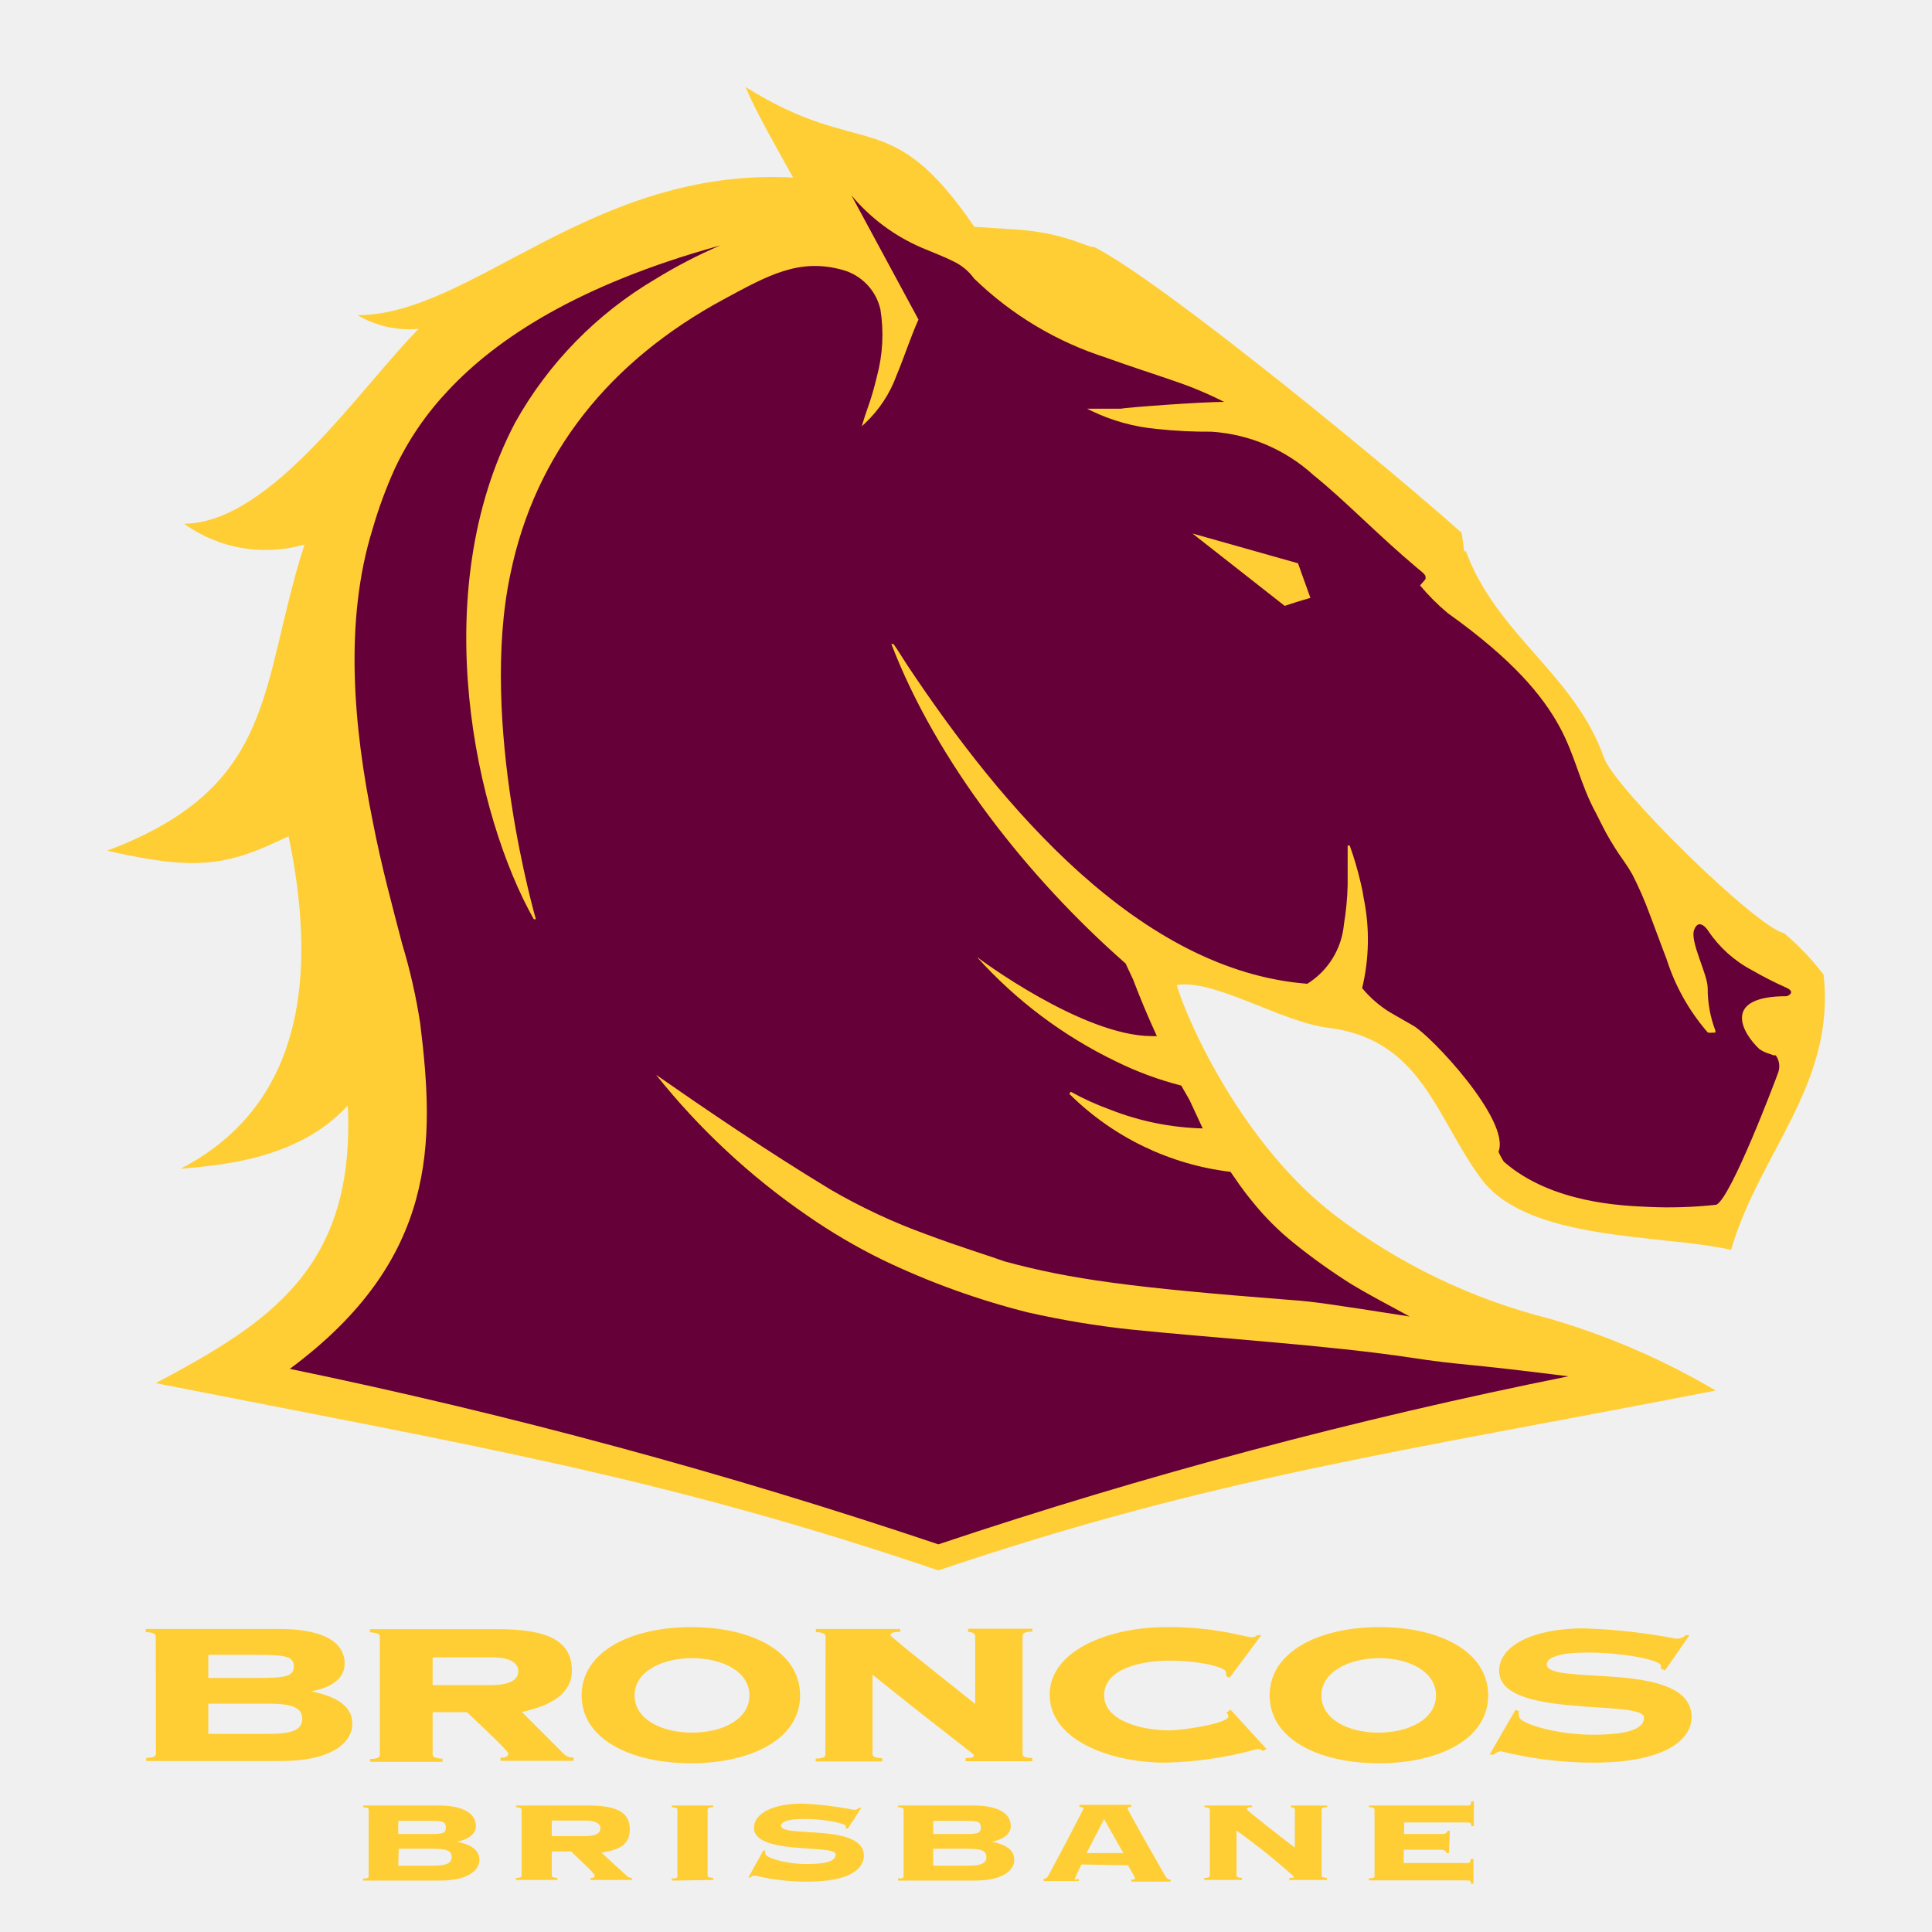
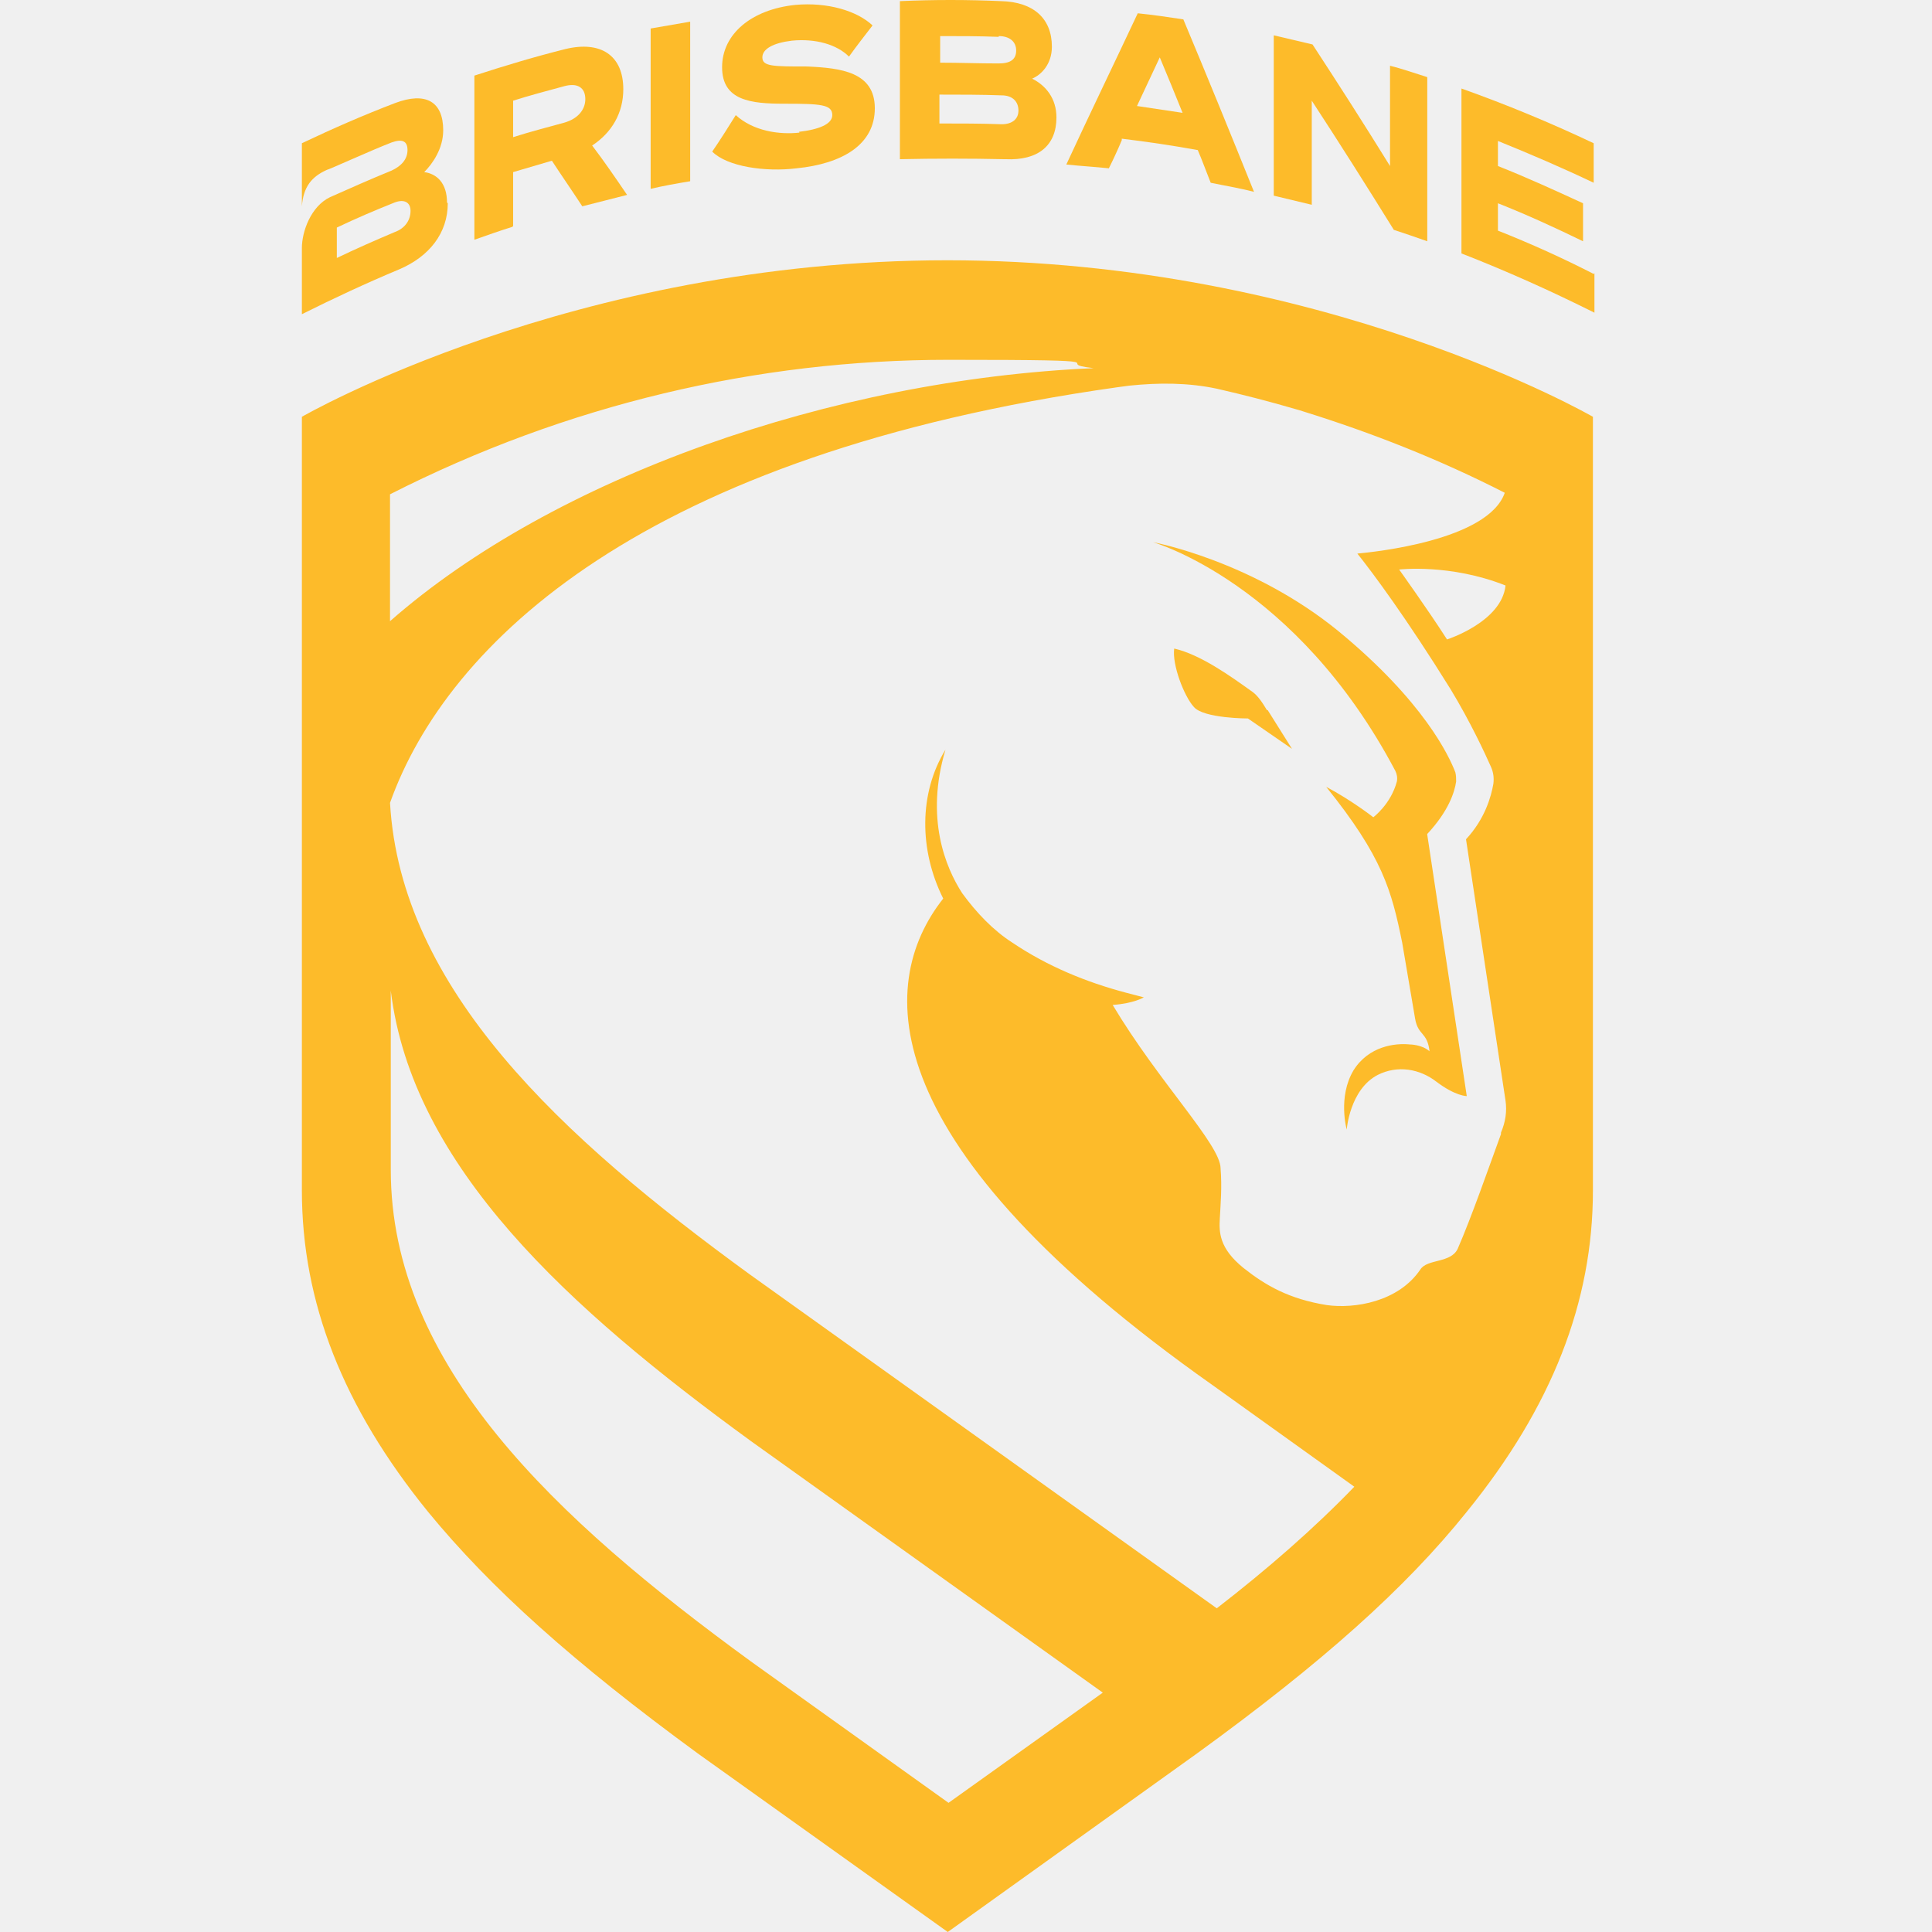
- <svg xmlns="http://www.w3.org/2000/svg" clip-rule="evenodd" fill-rule="evenodd" stroke-linejoin="round" stroke-miterlimit="1.414" viewBox="0 0 100 100">
-   <path d="m76.287 93.237v1.285h-.128c0-.16-.064-.192-.182-.192h-3.299v.599h1.938c.215 0 .279-.075.322-.171h.107l-.053 1.157h-.129c0-.108-.107-.172-.321-.172h-1.885v.686h3.287c.108 0 .151 0 .183-.214h.139v1.285h-.128c0-.14-.054-.171-.171-.171h-5.11v-.107c.257 0 .289-.054.289-.108v-3.427c0-.075 0-.128-.289-.15v-.085h5.12c.107 0 .15 0 .182-.215zm-36.672 2.549a.314.314 0 0 0 0 .161c0 .214 1.07.536 2.142.536 1.071 0 1.499-.172 1.499-.504 0-.535-4.231.053-4.231-1.371 0-.75.986-1.253 2.485-1.253.899.037 1.795.144 2.678.322a.411.411 0 0 0 .289-.108h.107l-.696 1.071h-.107v-.107c0-.171-1.178-.386-2.143-.386-.963 0-1.21.183-1.21.354 0 .642 4.285-.15 4.285 1.553 0 .642-.675 1.339-2.892 1.339a11.277 11.277 0 0 1 -2.763-.322.38.38 0 0 0 -.215.107h-.107l.771-1.392zm18.935-2.367v.107c-.106 0-.182 0-.182.086s1.254 2.281 1.929 3.459c.107.183.16.215.288.215v.107h-2.035v-.107c.14 0 .194 0 .194-.075 0-.076-.322-.568-.353-.664l-2.411-.043a6.81 6.81 0 0 0 -.321.674c-.095.232 0 .076.182.076v.106h-1.821v-.106a.292.292 0 0 0 .247-.183c.107-.171 1.82-3.427 1.82-3.47 0-.042-.107-.064-.214-.075v-.107zm-35.847.033c1.07 0 1.928.299 1.928 1.07 0 .429-.429.707-.996.804.685.128 1.178.396 1.178.943 0 .546-.6 1.07-2.057 1.07h-3.963v-.107c.257 0 .289-.054.289-.107v-3.448c0-.065 0-.108-.289-.14v-.085zm27.687 0c1.07 0 1.928.299 1.928 1.07 0 .429-.429.707-.997.804.686.128 1.178.396 1.178.943 0 .546-.6 1.07-2.056 1.07h-3.963v-.107c.257 0 .289-.054.289-.107v-3.448c0-.065 0-.108-.289-.14v-.085zm-13.475 0v.085c-.257 0-.289.075-.289.14v3.394c0 .064 0 .107.289.13v.106l-2.142.032v-.107c.257 0 .289-.054.289-.107v-3.448c0-.065 0-.108-.289-.14v-.085zm-6.458 0c1.521 0 2.142.385 2.142 1.231s-.61 1.071-1.468 1.21l1.286 1.178c.073.083.179.13.289.13v.106h-2.142v-.106c.139 0 .214 0 .214-.13 0-.128-1.07-1.07-1.21-1.242h-1.007v1.242c0 .064 0 .107.289.13v.106h-2.142v-.106c.257 0 .289-.066.289-.13v-3.394c0-.065 0-.108-.289-.14v-.085zm34.349 0v.085c-.214 0-.278.053-.278.107s1.767 1.435 2.495 1.992v-1.959c0-.087-.076-.13-.214-.14v-.085h1.885v.085c-.258 0-.289.075-.289.14v3.394c0 .064 0 .107.278.13v.106h-1.949v-.106c.182 0 .235 0 .235-.076a35.907 35.907 0 0 0 -2.967-2.378v2.324c0 .064 0 .107.279.13v.106h-1.949v-.106c.257 0 .289-.066.289-.13v-3.394c0-.065 0-.108-.279-.14v-.085zm-42.446 3.116c.728 0 1.017-.107 1.017-.45 0-.342-.289-.428-1.006-.428h-1.736l-.021.878zm27.687 0c.718 0 1.007-.107 1.007-.45 0-.342-.289-.428-1.007-.428h-1.746v.878zm8.097-.653-.996-1.756-.91 1.756zm-27.869-.879c.611 0 .803-.182.803-.396s-.182-.407-.792-.407h-1.725v.803zm-8.269-.107c.889 0 1.071 0 1.071-.343 0-.342-.214-.342-1.071-.342h-1.392v.685zm27.687 0c.878 0 1.072 0 1.072-.343 0-.342-.215-.342-1.072-.342h-1.392v.685zm27.334-7.175c0-2.282-2.518-3.535-5.624-3.535-3.105 0-5.687 1.253-5.687 3.535 0 2.281 2.571 3.512 5.655 3.512 3.085 0 5.656-1.231 5.656-3.512zm-35.614 0c0-2.282-2.526-3.535-5.633-3.535-3.106 0-5.676 1.253-5.676 3.535 0 2.281 2.57 3.512 5.655 3.512 3.084 0 5.654-1.231 5.654-3.512zm23.874-3.118-1.649 2.207-.182-.107a.465.465 0 0 0 0-.182c0-.268-1.392-.6-2.935-.6-1.542 0-3.373.46-3.373 1.788s1.928 1.821 3.395 1.821c.642 0 3.042-.353 3.042-.728 0-.075-.065-.128-.107-.192l.214-.151 1.863 2.036-.214.107c-.054-.107-.128-.107-.256-.107-1.551.43-3.148.668-4.756.707-2.892 0-5.998-1.179-5.998-3.514 0-2.334 3.149-3.502 6.009-3.502a16.653 16.653 0 0 1 3.213.279c.707.138 1.07.246 1.253.246a.403.403 0 0 0 .267-.108zm22.16 0-1.263 1.821-.214-.085v-.15c0-.322-2.068-.686-3.771-.686-1.702 0-2.141.321-2.141.611 0 1.146 7.497-.279 7.497 2.731 0 1.071-1.178 2.357-5.119 2.357a20.06 20.06 0 0 1 -4.756-.59.598.598 0 0 0 -.364.172h-.215l1.339-2.314.183.064a.594.594 0 0 0 0 .278c0 .355 1.928.943 3.823.943 1.896 0 2.646-.321 2.646-.889 0-.963-7.498.107-7.498-2.42 0-1.286 1.735-2.196 4.392-2.196a30.4 30.4 0 0 1 4.776.536.685.685 0 0 0 .493-.183zm-61.66-.31c2.678 0 3.813.664 3.813 2.142 0 1.179-1.071 1.821-2.592 2.142l2.142 2.142a.677.677 0 0 0 .536.215v.171h-3.781v-.161c.257 0 .407-.064.407-.214s-1.927-1.927-2.143-2.142h-1.777v2.175c0 .107.053.214.514.235v.161h-3.748v-.151c.449 0 .503-.107.503-.235v-6.083c0-.108-.065-.215-.515-.236v-.161zm27.644-.022v.151c-.449 0-.503.107-.503.235v6.073c0 .107 0 .214.503.235v.161h-3.449v-.161c.321 0 .429-.053.429-.138 0-.087-.461-.343-5.249-4.178v4.091c0 .108.054.215.504.237v.16h-3.449v-.15c.45 0 .504-.107.504-.236l.01-6.072c0-.107-.054-.214-.503-.236v-.161h4.37v.15c-.429 0-.514.086-.514.171 0 .087 3.138 2.549 4.391 3.557v-3.493c0-.16-.129-.213-.364-.235v-.161zm-38.976.011c1.96 0 3.385.515 3.385 1.8 0 .792-.75 1.264-1.746 1.424 1.21.246 2.142.707 2.142 1.682s-1.071 1.928-3.663 1.928h-7.004v-.161c.428 0 .503-.107.503-.236l-.011-6.04c0-.107-.053-.214-.515-.236v-.161zm-.589 5.431c1.285 0 1.778-.214 1.778-.782s-.503-.783-1.778-.783h-3.084v1.565zm54.528-1.992c0-1.233 1.456-1.928 2.999-1.928 1.542 0 2.934.695 2.934 1.928 0 1.231-1.414 1.927-2.977 1.927-1.564 0-2.956-.696-2.956-1.927zm-35.549 0c0-1.233 1.404-1.928 2.978-1.928 1.575 0 2.967.695 2.967 1.928 0 1.231-1.382 1.927-2.967 1.927-1.586 0-2.978-.696-2.978-1.927zm-7.412-.536c1.072 0 1.393-.343 1.393-.718s-.321-.717-1.393-.717h-3.041v1.435zm-12.188-.365c1.564 0 1.96-.085 1.96-.599s-.396-.6-1.96-.6h-2.463v1.199zm75.542-14.887a37.415 37.415 0 0 0 -8.568-3.706 30.753 30.753 0 0 1 -11.119-5.355c-4.766-3.642-7.626-9.983-8.193-11.921 1.949-.322 5.441 1.928 7.861 2.217 4.821.6 5.57 4.67 7.873 7.776 2.388 3.299 9.318 2.891 12.959 3.716 1.458-5.034 5.42-8.568 4.788-14.244a13.618 13.618 0 0 0 -2.035-2.142c-1.435-.301-8.783-7.498-9.339-9.105-1.5-4.284-5.57-6.351-7.155-10.71l-.064.086-.139-.996c-3.395-3.054-15.424-12.982-19.033-14.803h-.139l-.9-.321a11.406 11.406 0 0 0 -2.839-.567l-2.313-.151c-4.391-6.426-5.783-3.427-11.846-7.24.579 1.371 1.65 3.213 2.464 4.691-10.389-.557-16.602 7.112-22.546 7.123.956.562 2.065.81 3.17.707-2.999 2.999-7.626 10.046-12.146 10.089a7.228 7.228 0 0 0 6.234 1.072c-2.357 7.304-1.339 12.509-10.218 15.85 4.712 1.072 6.213.783 9.393-.749 1.339 6.426 1.178 13.71-5.591 17.212 2.035-.182 6.105-.471 8.655-3.278.406 8.462-4.124 11.279-9.94 14.374 16.28 3.213 26.273 4.852 40.508 9.694 14.266-4.831 23.905-6.127 40.218-9.308z" fill="#ffce34" />
-   <path d="m67.184 31.137c-.686.214-.686.225-.686.225l-4.777-3.749 5.463 1.543.642 1.789zm-16.623 18.391c.057.053 5.471 4.101 9.061 4.101h.257a46.107 46.107 0 0 1 -1.232-2.934l-.386-.825c-5.055-4.434-9.789-10.453-12.124-16.537h.108l.192.279.536.835c4.883 7.337 12.016 15.798 20.692 16.473a4.052 4.052 0 0 0 1.897-3.085 14.17 14.17 0 0 0 .192-2.035v-2.035h.107c.227.631.417 1.275.567 1.927.068.269.121.541.161.815a10.7 10.7 0 0 1 -.085 4.637c.403.489.885.91 1.425 1.243l1.209.696c.89.482 5.067 4.906 4.424 6.533.086.194.172.354.279.515 2.484 2.174 6.218 2.276 7.412 2.335 1.193.059 2.389.022 3.576-.107.75-.289 3.111-6.559 3.214-6.855a.968.968 0 0 0 -.129-.879h-.107l-.236-.085a1.634 1.634 0 0 1 -.513-.247c-.889-.835-1.961-2.73 1.424-2.73.107-.033.45-.215 0-.429a19.647 19.647 0 0 1 -1.789-.911 6.21 6.21 0 0 1 -2.27-2.034c-.044-.076-.483-.697-.729-.076-.247.622.7 2.296.696 3.042a6.064 6.064 0 0 0 .397 2.185v.108h-.107c-.093.01-.186.01-.279 0a10.733 10.733 0 0 1 -2.142-3.813c-.3-.772-.589-1.586-.878-2.335a18.479 18.479 0 0 0 -.889-2.035 7.062 7.062 0 0 0 -.429-.675c-.338-.475-.65-.968-.932-1.478a38.408 38.408 0 0 1 -.503-.986c-.856-1.553-1.071-2.998-1.928-4.551-.856-1.554-2.367-3.417-5.762-5.838a11.245 11.245 0 0 1 -1.435-1.435l.278-.322a.293.293 0 0 0 0-.15c0-.107-.375-.385-.375-.385-2.131-1.789-3.78-3.535-5.419-4.852a8.677 8.677 0 0 0 -5.292-2.249 24.339 24.339 0 0 1 -2.805-.14 9.818 9.818 0 0 1 -3.406-.942l-.215-.107h1.736c.29-.065 4.155-.353 5.354-.353a19.107 19.107 0 0 0 -2.549-1.071c-1.103-.386-2.302-.761-3.534-1.211a17.461 17.461 0 0 1 -6.855-4.102 2.784 2.784 0 0 0 -1.071-.889c-.46-.236-1.017-.44-1.639-.706a9.754 9.754 0 0 1 -3.641-2.71l3.47 6.426c-.417.932-.739 1.949-1.135 2.891a6.405 6.405 0 0 1 -1.639 2.485l-.161.15.065-.214c.236-.782.428-1.146.717-2.357a8.324 8.324 0 0 0 .183-3.48 2.758 2.758 0 0 0 -1.928-2.035c-2.26-.643-3.878.267-6.159 1.5-5.923 3.191-9.779 7.989-11.064 14.223-1.639 7.712 1.318 17.876 1.318 17.876h-.108c-2.977-5.248-5.623-16.847-.964-25.706a19.859 19.859 0 0 1 7.252-7.422 25.88 25.88 0 0 1 3.363-1.746c-7.359 2.035-11.568 4.82-14.074 7.498a15.412 15.412 0 0 0 -2.763 4.037 23.11 23.11 0 0 0 -1.157 3.139c-1.499 4.819-.965 10.335 0 15.101.46 2.39 1.06 4.564 1.532 6.384.406 1.344.717 2.715.931 4.102.75 6.106.943 12.189-6.748 17.887a287.913 287.913 0 0 1 33.568 9.083 270.046 270.046 0 0 1 32.613-8.697c-2.72-.343-4.038-.482-5.108-.59-1.072-.107-1.714-.171-3.107-.385-4.187-.632-10.272-1.017-14.417-1.446a46.41 46.41 0 0 1 -5.354-.889 39.641 39.641 0 0 1 -7.498-2.71 29.89 29.89 0 0 1 -3.92-2.303 36.323 36.323 0 0 1 -7.819-7.283c2.678 1.864 5.666 3.899 9.019 5.934a30.528 30.528 0 0 0 5.001 2.335c1.65.621 3.139 1.071 4.028 1.392 3.406.922 6.533 1.35 14.78 1.992 1.168.076 2.196.236 6.18.858-1.285-.697-2.164-1.157-2.999-1.661a31.11 31.11 0 0 1 -2.999-2.142 13.95 13.95 0 0 1 -2.142-2.142c-.524-.632-.878-1.178-1.135-1.543a14.242 14.242 0 0 1 -8.344-4.037l.075-.108c.66.364 1.348.675 2.057.932 1.522.597 3.138.923 4.773.965l-.682-1.468-.429-.75a17.19 17.19 0 0 1 -3.363-1.242 23.25 23.25 0 0 1 -7.218-5.419z" fill="#650038" fill-rule="nonzero" />
+ <svg xmlns="http://www.w3.org/2000/svg" width="150" height="150" viewBox="0 0 150 150" fill="none">
+   <g clip-path="url(#clip0_4487_41)">
+     <path d="M73.585 20.207C44.441 20.207 23.438 32.36 23.438 32.36V92.419C23.438 101.092 26.623 109.233 33.231 117.375C38.069 123.275 44.5 129.056 54.175 136.136L73.585 150L92.936 136.136C102.612 129.115 109.101 123.334 113.88 117.375C120.488 109.233 123.674 101.092 123.674 92.419V32.36C123.674 32.36 102.671 20.207 73.526 20.207H73.585ZM30.281 43.747C30.281 43.806 30.281 43.865 30.281 43.924V38.378C43.969 31.416 58.777 27.935 73.644 27.935C88.511 27.935 81.196 28.171 84.913 28.584C64.559 29.469 42.966 37.08 30.281 48.23V43.747ZM73.644 139.971L58.305 128.997C43.084 117.906 30.34 105.989 30.34 90.826V76.903C31.992 90.59 44.205 101.623 58.305 111.888L85.621 131.416L73.644 139.971ZM116.535 88.053C115.65 90.472 114.234 94.543 113.172 96.962C112.641 98.083 110.812 97.729 110.281 98.555C108.57 101.092 105.149 101.623 103.025 101.328C100.075 100.856 98.246 99.794 96.535 98.437C94.647 96.903 94.647 95.664 94.706 94.602C94.765 93.481 94.883 92.183 94.765 90.708C94.765 88.879 89.986 84.042 86.388 78.024C88.039 77.906 88.806 77.434 88.806 77.434C88.334 77.316 87.921 77.198 87.449 77.08C84.323 76.254 81.314 75.015 78.6 73.186C77.125 72.242 75.827 70.885 74.706 69.351C73.408 67.345 71.815 63.511 73.408 58.201C71.343 61.564 71.343 65.989 73.231 69.764C67.921 76.49 67.862 88.997 94.116 107.522L105.149 115.428C102.022 118.673 98.364 121.859 94.47 124.868L58.246 98.968C43.556 88.289 31.107 76.785 30.281 62.331C34.706 49.941 49.927 35.251 86.8 30.059L87.685 29.941C89.986 29.705 92.228 29.705 94.47 30.177C96.535 30.649 98.6 31.18 100.606 31.77C100.842 31.829 101.019 31.888 101.196 31.947C106.505 33.599 111.756 35.664 116.83 38.26C115.532 41.977 106.623 42.862 105.385 42.98C106.564 44.455 109.16 47.935 112.641 53.54C114.175 56.077 115.296 58.496 115.768 59.558C115.945 59.971 116.004 60.384 115.945 60.856C115.768 61.859 115.296 63.57 113.821 65.162C113.821 65.162 116.122 80.384 116.889 85.457C117.007 86.284 116.889 87.109 116.535 87.935V88.053ZM116.889 45.458C116.594 48.289 112.346 49.646 112.346 49.646C110.871 47.345 108.629 44.219 108.629 44.219C108.629 44.219 112.582 43.747 116.889 45.458Z" fill="#FDBB2A" />
+     <path d="M98.364 55.133C98.01 54.543 97.656 54.012 97.243 53.717C95.591 52.537 93.231 50.826 91.166 50.354C90.989 51.593 91.933 54.071 92.7 54.897C93.467 55.782 96.889 55.782 96.889 55.782L100.311 58.142L98.423 55.133H98.364Z" fill="#FDBB2A" />
+     <path d="M110.812 64.749C112.464 62.979 112.936 61.504 113.054 60.678C113.054 60.442 113.054 60.206 112.995 59.97C112.523 58.731 110.576 54.484 103.909 48.997C97.184 43.51 89.514 42.094 89.514 42.094C89.514 42.094 100.606 45.221 108.334 59.852C108.452 60.088 108.511 60.383 108.452 60.678C107.98 62.448 106.623 63.451 106.623 63.451C106.623 63.451 104.971 62.153 102.966 61.091C107.331 66.519 108.039 69.115 108.865 73.186L109.868 79.085C110.104 80.442 110.812 80.088 110.989 81.622C110.399 81.091 109.455 81.091 109.455 81.091C108.334 80.973 106.269 81.209 105.089 83.097C103.85 85.162 104.558 87.699 104.558 87.699C104.558 87.699 104.794 84.572 106.977 83.451C108.511 82.684 110.222 82.979 111.52 83.982C112.995 85.103 113.88 85.103 113.88 85.103L110.812 64.808V64.749Z" fill="#FDBB2A" />
+     <path d="M34.706 15.723C34.706 14.189 33.88 13.481 32.936 13.363C33.585 12.714 34.411 11.534 34.411 10.118C34.411 7.876 33.054 7.109 30.694 7.994C28.216 8.938 25.797 10 23.438 11.121C23.438 12.773 23.438 14.366 23.438 16.017C23.556 14.484 24.205 13.717 25.384 13.186C25.503 13.186 28.865 11.652 30.399 11.062C31.225 10.767 31.638 10.944 31.638 11.652C31.638 12.36 31.166 12.891 30.399 13.245C28.806 13.894 27.213 14.602 25.62 15.31C24.146 16.017 23.438 17.964 23.438 19.262C23.438 20.973 23.438 22.684 23.438 24.395C25.916 23.156 28.452 21.976 30.989 20.914C33.349 19.911 34.765 18.082 34.765 15.781L34.706 15.723ZM26.151 20.029C26.151 19.262 26.151 18.436 26.151 17.669C27.626 16.962 29.16 16.312 30.635 15.723C31.402 15.428 31.874 15.723 31.874 16.372C31.874 17.079 31.461 17.728 30.635 18.023C29.101 18.672 27.626 19.321 26.151 20.029Z" fill="#FDBB2A" />
+     <path d="M39.839 17.552C39.839 16.136 39.839 14.779 39.839 13.363C40.842 13.068 41.845 12.773 42.848 12.478C43.615 13.658 44.441 14.838 45.208 16.018C46.388 15.723 47.508 15.428 48.688 15.133C47.803 13.835 46.919 12.537 45.974 11.298C47.508 10.295 48.393 8.761 48.393 6.932C48.393 4.277 46.623 3.156 43.91 3.805C41.55 4.395 39.19 5.103 36.83 5.87C36.83 10.118 36.83 14.366 36.83 18.614C37.833 18.26 38.836 17.906 39.78 17.611L39.839 17.552ZM43.792 6.696C44.854 6.401 45.444 6.814 45.444 7.699C45.444 8.525 44.854 9.233 43.792 9.528C42.494 9.882 41.137 10.236 39.839 10.649C39.839 9.705 39.839 8.761 39.839 7.817C41.137 7.404 42.494 7.05 43.792 6.696Z" fill="#FDBB2A" />
+     <path d="M53.585 14.071C53.585 9.941 53.585 5.812 53.585 1.682C52.582 1.859 51.52 2.036 50.517 2.213C50.517 6.343 50.517 10.472 50.517 14.661C51.52 14.425 52.523 14.248 53.585 14.071Z" fill="#FDBB2A" />
+     <path d="M62.081 10.295C60.488 10.472 58.482 10.177 57.125 8.938C56.535 9.882 55.945 10.826 55.296 11.77C56.476 12.95 59.426 13.363 61.845 13.068C65.384 12.714 67.921 11.239 67.921 8.407C67.921 5.575 65.266 5.28 62.671 5.162C60.016 5.162 59.19 5.162 59.19 4.454C59.19 3.805 60.016 3.333 61.491 3.156C63.319 2.979 64.971 3.451 65.915 4.395C66.505 3.569 67.154 2.743 67.744 1.976C66.564 0.855 64.263 0.147 61.727 0.383C58.364 0.737 56.063 2.625 56.063 5.221C56.063 7.817 58.305 8.053 60.901 8.053C63.733 8.053 64.618 8.112 64.618 8.938C64.618 9.646 63.556 10.059 62.022 10.236L62.081 10.295Z" fill="#FDBB2A" />
+     <path d="M87.095 10.767C89.042 11.003 91.048 11.298 92.995 11.652C93.349 12.478 93.644 13.304 93.998 14.189C95.119 14.425 96.24 14.602 97.361 14.896C95.532 10.354 93.703 5.87 91.874 1.504C90.694 1.327 89.514 1.15 88.334 1.032C86.505 4.926 84.618 8.82 82.789 12.773C83.909 12.891 84.971 12.95 86.092 13.068C86.446 12.36 86.8 11.593 87.095 10.885V10.767ZM90.045 4.454C90.635 5.87 91.225 7.286 91.815 8.761C90.635 8.584 89.455 8.407 88.275 8.23C88.865 6.991 89.455 5.693 90.045 4.454Z" fill="#FDBB2A" />
+     <path d="M101.845 7.817C103.969 11.062 106.092 14.425 108.216 17.846C109.101 18.141 109.986 18.436 110.812 18.731C110.812 14.484 110.812 10.236 110.812 5.988C109.868 5.693 108.865 5.339 107.921 5.103C107.921 7.699 107.921 10.295 107.921 12.891C105.915 9.646 103.91 6.519 101.904 3.451C100.901 3.215 99.898 2.979 98.895 2.743C98.895 6.873 98.895 11.062 98.895 15.191C99.898 15.428 100.842 15.664 101.845 15.899C101.845 13.186 101.845 10.472 101.845 7.758V7.817Z" fill="#FDBB2A" />
+     <path d="M78.069 12.36C80.606 12.478 82.022 11.298 82.022 9.115C82.022 7.64 81.196 6.637 80.134 6.106C80.842 5.811 81.668 4.985 81.668 3.628C81.668 1.445 80.252 0.147 77.715 0.088C75.119 -0.029 72.464 -0.029 69.868 0.088C69.868 4.159 69.868 8.23 69.868 12.36C72.582 12.301 75.296 12.301 77.951 12.36H78.069ZM77.538 2.802C78.364 2.802 78.895 3.215 78.895 3.923C78.895 4.631 78.423 4.926 77.538 4.926C76.004 4.926 74.529 4.867 72.995 4.867C72.995 4.159 72.995 3.451 72.995 2.802C74.529 2.802 76.004 2.802 77.538 2.861V2.802ZM77.774 7.404C78.6 7.404 79.072 7.876 79.072 8.584C79.072 9.233 78.6 9.646 77.774 9.646C76.181 9.587 74.529 9.587 72.936 9.587C72.936 8.82 72.936 8.112 72.936 7.345C74.529 7.345 76.181 7.345 77.774 7.404Z" fill="#FDBB2A" />
+     <path d="M123.733 21.269C121.314 20.03 118.836 18.909 116.299 17.906C116.299 17.198 116.299 16.49 116.299 15.782C118.541 16.667 120.724 17.67 122.907 18.732V15.782C120.724 14.779 118.541 13.776 116.299 12.891C116.299 12.242 116.299 11.593 116.299 10.944C118.777 11.947 121.255 13.009 123.733 14.189C123.733 13.186 123.733 12.183 123.733 11.121C120.37 9.528 116.948 8.112 113.467 6.873C113.467 11.121 113.467 15.428 113.467 19.676C116.948 21.033 120.37 22.567 123.792 24.277C123.792 23.274 123.792 22.271 123.792 21.21L123.733 21.269Z" fill="#FDBB2A" />
+   </g>
+   <defs>
+     <clipPath id="clip0_4487_41">
+       <rect width="150" height="150" fill="white" />
+     </clipPath>
+   </defs>
</svg>
